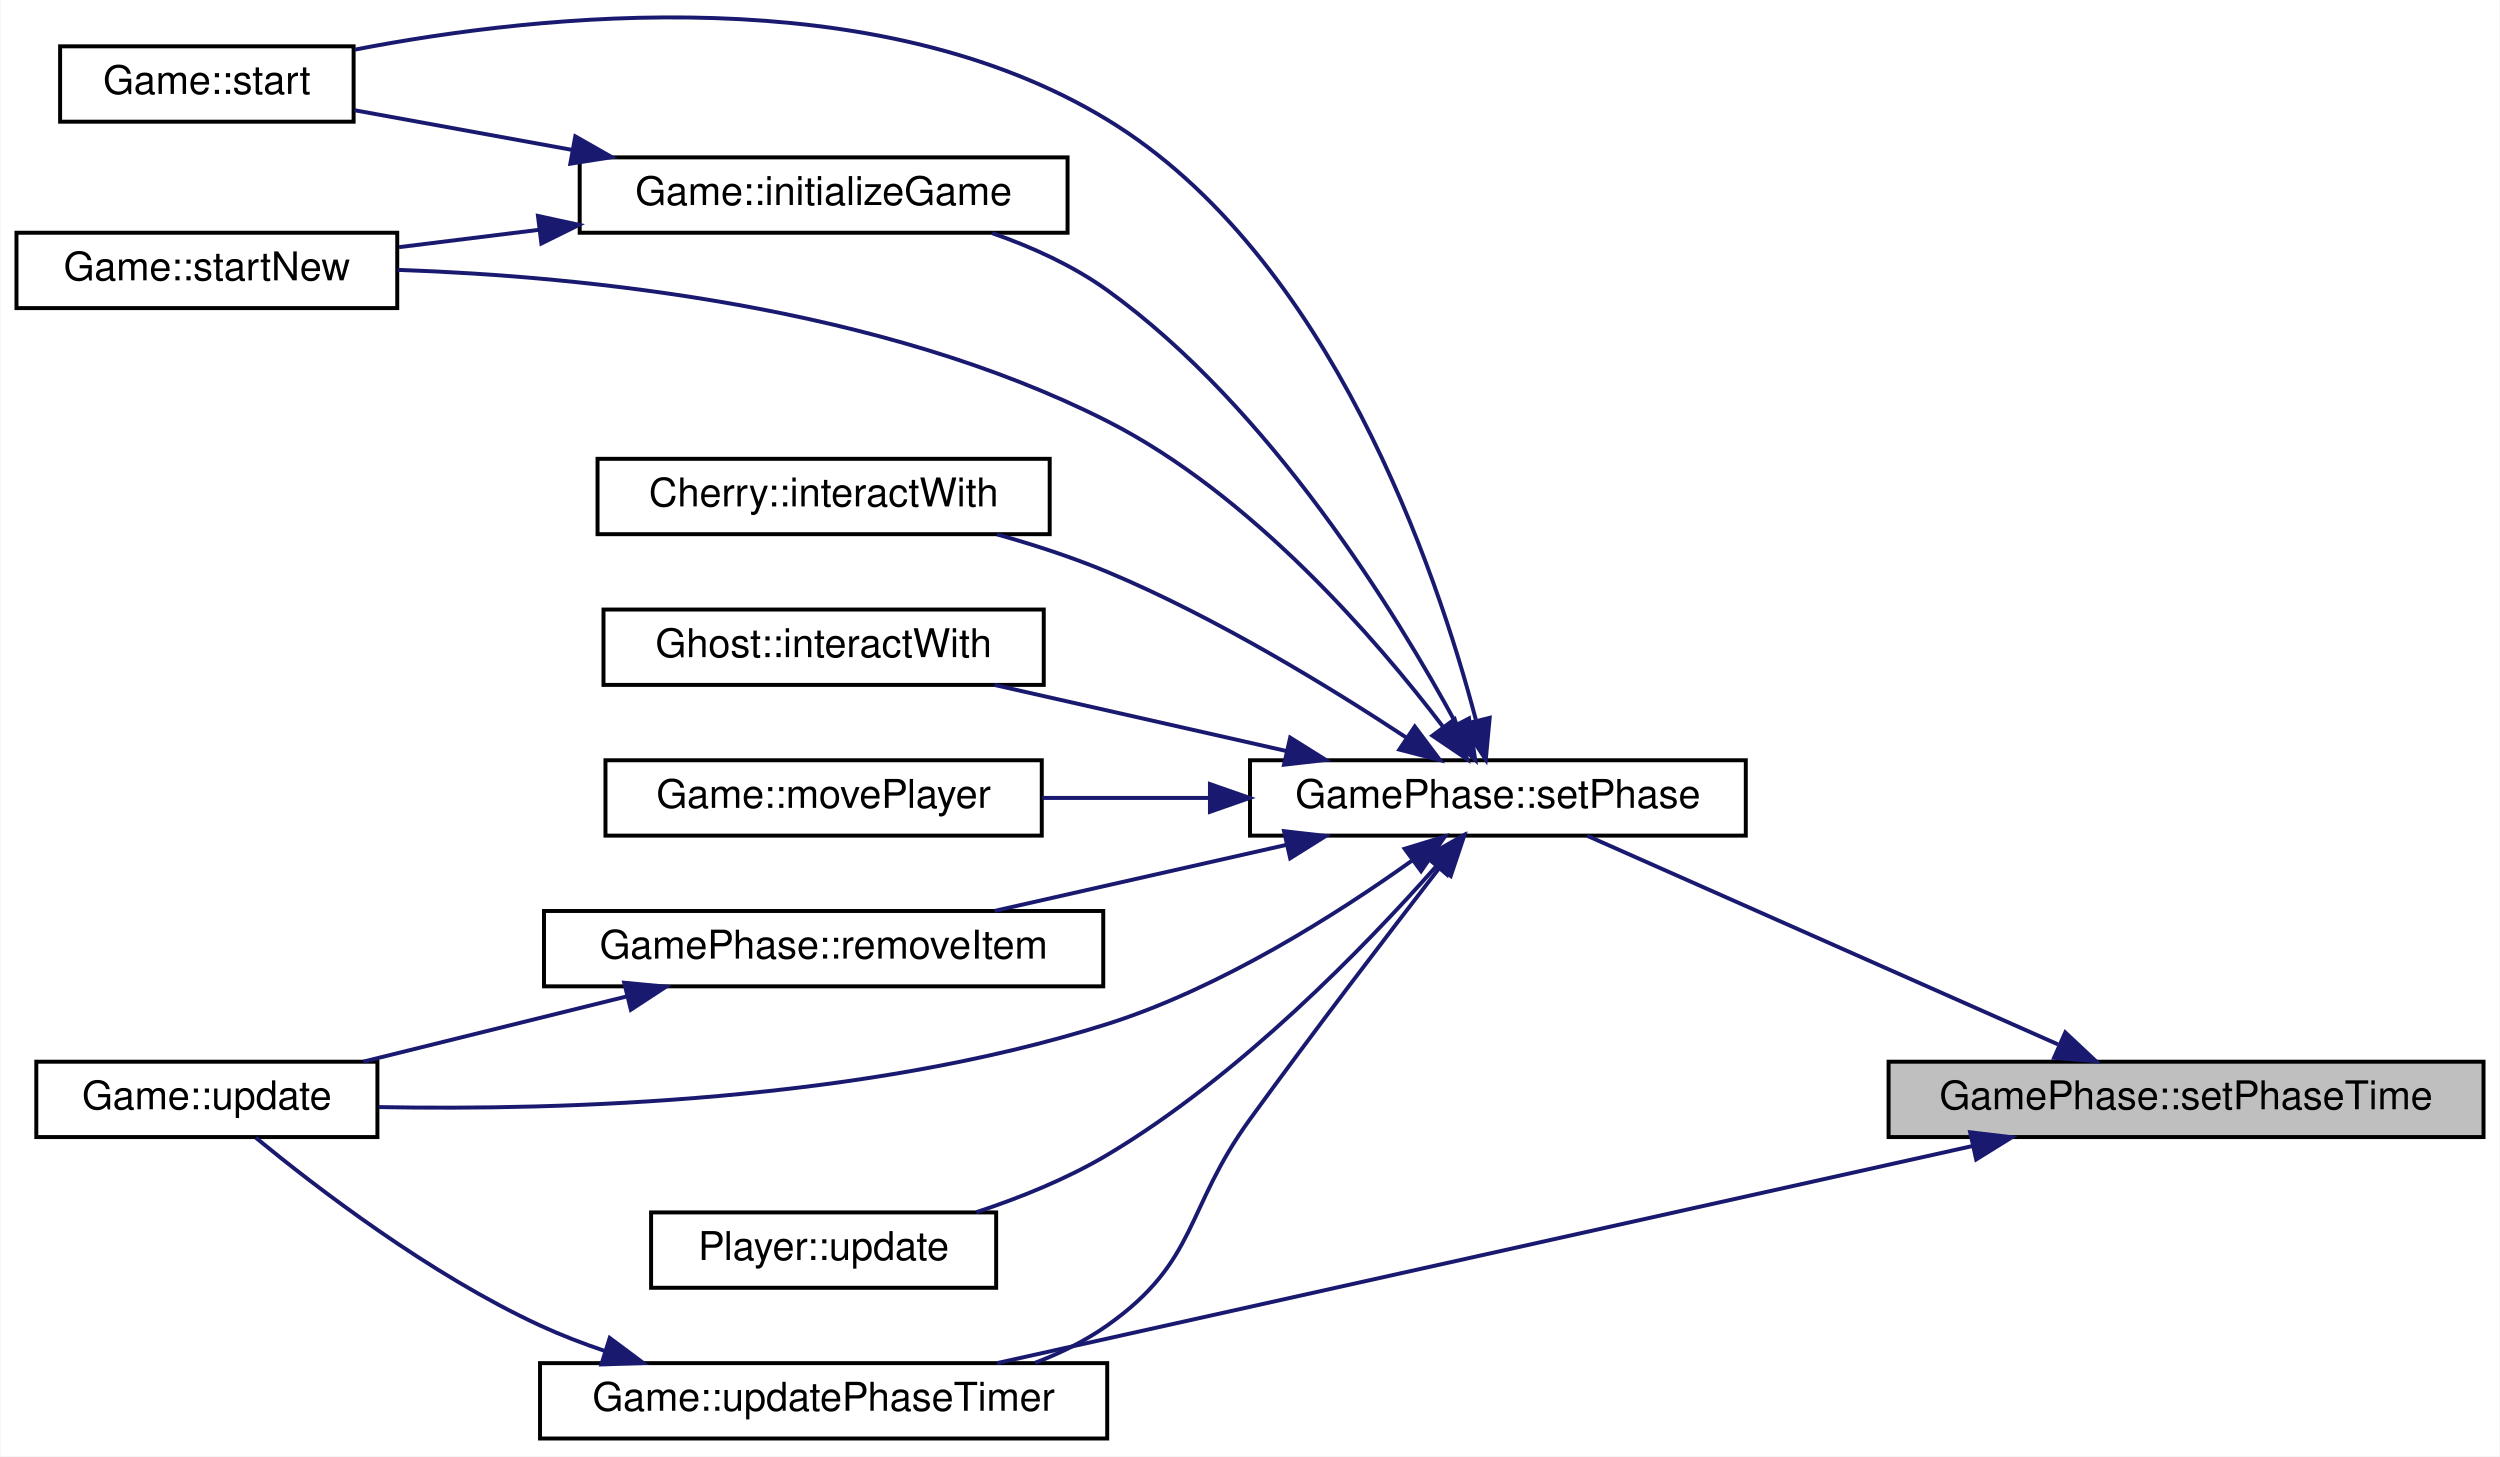
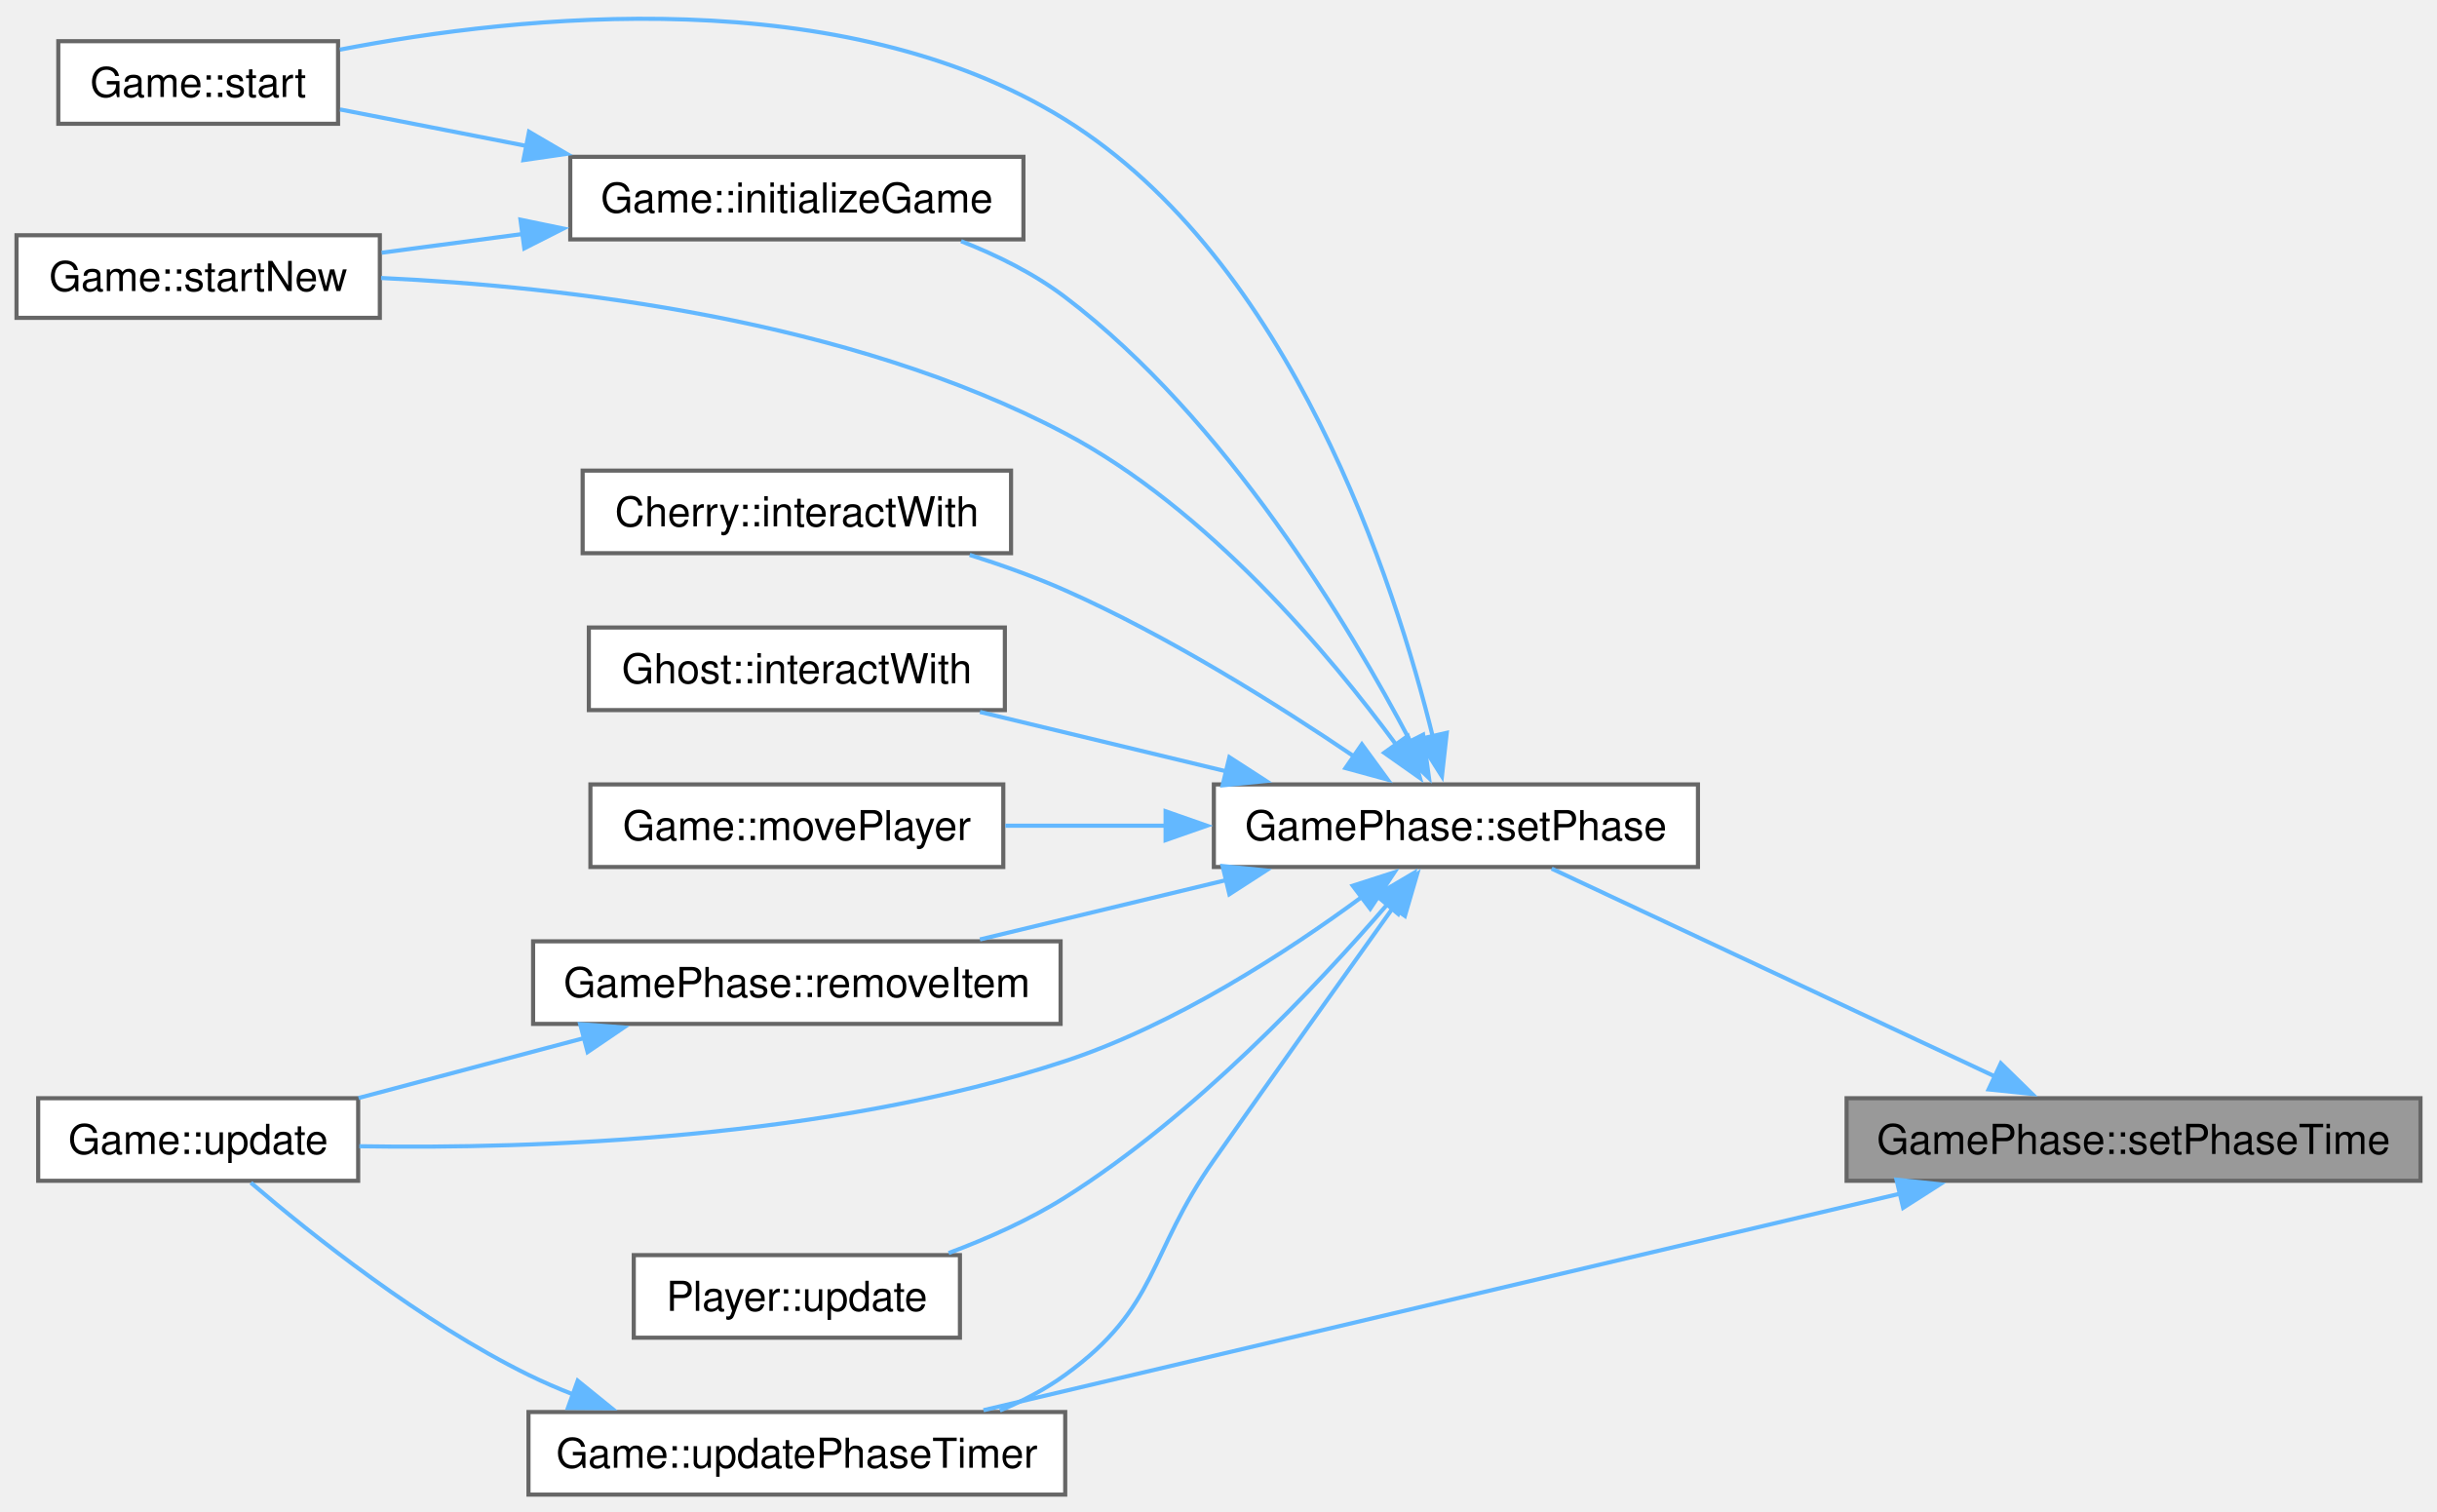
- <svg xmlns="http://www.w3.org/2000/svg" xmlns:xlink="http://www.w3.org/1999/xlink" width="630pt" height="367pt" viewBox="0.00 0.00 630.00 367.18">
-   <g id="graph0" class="graph" transform="scale(1 1) rotate(0) translate(4 363.18)">
-     <polygon fill="white" stroke="transparent" points="-4,4 -4,-363.18 626,-363.18 626,4 -4,4" />
-     <g id="node1" class="node">
-       <g id="a_node1">
+ <svg xmlns="http://www.w3.org/2000/svg" xmlns:xlink="http://www.w3.org/1999/xlink" width="590pt" height="366pt" viewBox="0.00 0.00 590.25 365.80">
+   <g id="graph0" class="graph" transform="scale(1 1) rotate(0) translate(4 361.8)">
+     <g id="Node000001" class="node">
+       <g id="a_Node000001">
        <a xlink:title="Sets the time of the current phase.">
-           <polygon fill="#bfbfbf" stroke="black" points="472,-76.5 472,-95.5 622,-95.5 622,-76.5 472,-76.5" />
-           <text text-anchor="middle" x="547" y="-83.5" font-family="Helvetica,sans-Serif" font-size="10.00">GamePhase::setPhaseTime</text>
-         </a>
-       </g>
-     </g>
-     <g id="node2" class="node">
-       <g id="a_node2">
+           <polygon fill="#999999" stroke="#666666" points="582.25,-96 443.25,-96 443.25,-76 582.25,-76 582.25,-96" />
+           <text text-anchor="middle" x="512.75" y="-82.5" font-family="Helvetica,sans-Serif" font-size="10.00">GamePhase::setPhaseTime</text>
+         </a>
+       </g>
+     </g>
+     <g id="Node000002" class="node">
+       <g id="a_Node000002">
        <a xlink:href="classGamePhase.html#af152a5e182080af728f34e66b29079c5" target="_top" xlink:title="Sets the current game phase.">
-           <polygon fill="white" stroke="black" points="311,-152.5 311,-171.5 436,-171.5 436,-152.5 311,-152.5" />
-           <text text-anchor="middle" x="373.5" y="-159.5" font-family="Helvetica,sans-Serif" font-size="10.00">GamePhase::setPhase</text>
-         </a>
-       </g>
-     </g>
-     <g id="edge1" class="edge">
-       <path fill="none" stroke="midnightblue" d="M514.72,-99.86C480.32,-115.1 425.97,-139.19 396.04,-152.45" />
-       <polygon fill="midnightblue" stroke="midnightblue" points="516.55,-102.88 524.28,-95.63 513.72,-96.48 516.55,-102.88" />
-     </g>
-     <g id="node12" class="node">
-       <g id="a_node12">
+           <polygon fill="white" stroke="#666666" points="407.25,-172 290,-172 290,-152 407.25,-152 407.25,-172" />
+           <text text-anchor="middle" x="348.62" y="-158.5" font-family="Helvetica,sans-Serif" font-size="10.00">GamePhase::setPhase</text>
+         </a>
+       </g>
+     </g>
+     <g id="edge1_Node000001_Node000002" class="edge">
+       <g id="a_edge1_Node000001_Node000002">
+         <a xlink:title=" ">
+           <path fill="none" stroke="#63b8ff" d="M479.4,-101.17C447.51,-116.12 399.63,-138.56 371.82,-151.6" />
+           <polygon fill="#63b8ff" stroke="#63b8ff" points="480.61,-104.46 488.18,-97.05 477.64,-98.13 480.61,-104.46" />
+         </a>
+       </g>
+     </g>
+     <g id="Node000012" class="node">
+       <g id="a_Node000012">
        <a xlink:href="classGame.html#a9f8150e56d9f2c53d172ef0443630de7" target="_top" xlink:title="Updates the game phase timer.">
-           <polygon fill="white" stroke="black" points="132,-0.5 132,-19.5 275,-19.5 275,-0.5 132,-0.5" />
-           <text text-anchor="middle" x="203.5" y="-7.5" font-family="Helvetica,sans-Serif" font-size="10.00">Game::updatePhaseTimer</text>
-         </a>
-       </g>
-     </g>
-     <g id="edge16" class="edge">
-       <path fill="none" stroke="midnightblue" d="M493.07,-74.22C425.41,-59.16 309.58,-33.39 247.23,-19.51" />
-       <polygon fill="midnightblue" stroke="midnightblue" points="492.57,-77.7 503.09,-76.45 494.09,-70.86 492.57,-77.7" />
-     </g>
-     <g id="node3" class="node">
-       <g id="a_node3">
+           <polygon fill="white" stroke="#666666" points="254,-20 124,-20 124,0 254,0 254,-20" />
+           <text text-anchor="middle" x="189" y="-6.5" font-family="Helvetica,sans-Serif" font-size="10.00">Game::updatePhaseTimer</text>
+         </a>
+       </g>
+     </g>
+     <g id="edge16_Node000001_Node000012" class="edge">
+       <g id="a_edge16_Node000001_Node000012">
+         <a xlink:title=" ">
+           <path fill="none" stroke="#63b8ff" d="M456.45,-72.94C393.55,-58.08 292.08,-34.11 234.2,-20.44" />
+           <polygon fill="#63b8ff" stroke="#63b8ff" points="455.34,-76.27 465.88,-75.16 456.95,-69.46 455.34,-76.27" />
+         </a>
+       </g>
+     </g>
+     <g id="Node000003" class="node">
+       <g id="a_Node000003">
        <a xlink:href="classGame.html#a4c2a7ead717a4c13f1ffddafd11e17c8" target="_top" xlink:title="Initializes the game, loading config, and the map.">
-           <polygon fill="white" stroke="black" points="142,-304.5 142,-323.5 265,-323.5 265,-304.5 142,-304.5" />
-           <text text-anchor="middle" x="203.5" y="-311.5" font-family="Helvetica,sans-Serif" font-size="10.00">Game::initializeGame</text>
-         </a>
-       </g>
-     </g>
-     <g id="edge2" class="edge">
-       <path fill="none" stroke="midnightblue" d="M363.04,-180.6C348.02,-208.31 316.19,-260.35 275,-290 266.4,-296.19 256.07,-300.88 246.01,-304.39" />
-       <polygon fill="midnightblue" stroke="midnightblue" points="366.22,-182.06 367.79,-171.58 360.03,-178.79 366.22,-182.06" />
-     </g>
-     <g id="node4" class="node">
-       <g id="a_node4">
+           <polygon fill="white" stroke="#666666" points="243.88,-324 134.12,-324 134.12,-304 243.88,-304 243.88,-324" />
+           <text text-anchor="middle" x="189" y="-310.5" font-family="Helvetica,sans-Serif" font-size="10.00">Game::initializeGame</text>
+         </a>
+       </g>
+     </g>
+     <g id="edge2_Node000002_Node000003" class="edge">
+       <g id="a_edge2_Node000002_Node000003">
+         <a xlink:title=" ">
+           <path fill="none" stroke="#63b8ff" d="M337.61,-182.38C322.9,-210.33 292.94,-260.46 254,-290 246.53,-295.67 237.58,-300.12 228.77,-303.57" />
+           <polygon fill="#63b8ff" stroke="#63b8ff" points="340.68,-184.04 342.11,-173.54 334.45,-180.86 340.68,-184.04" />
+         </a>
+       </g>
+     </g>
+     <g id="Node000004" class="node">
+       <g id="a_Node000004">
        <a xlink:href="classGame.html#a2a30c89761624ee64cd7acb147aaf89c" target="_top" xlink:title="Starts the game.">
-           <polygon fill="white" stroke="black" points="11,-332.5 11,-351.5 85,-351.5 85,-332.5 11,-332.5" />
-           <text text-anchor="middle" x="48" y="-339.5" font-family="Helvetica,sans-Serif" font-size="10.00">Game::start</text>
-         </a>
-       </g>
-     </g>
-     <g id="edge10" class="edge">
-       <path fill="none" stroke="midnightblue" d="M367.94,-181.73C358.16,-218.92 331.37,-298.73 275,-333 216.45,-368.59 132.71,-359.84 85.33,-350.67" />
-       <polygon fill="midnightblue" stroke="midnightblue" points="371.43,-182.2 370.44,-171.65 364.63,-180.52 371.43,-182.2" />
-     </g>
-     <g id="node5" class="node">
-       <g id="a_node5">
+           <polygon fill="white" stroke="#666666" points="77.88,-352 10.12,-352 10.12,-332 77.88,-332 77.88,-352" />
+           <text text-anchor="middle" x="44" y="-338.5" font-family="Helvetica,sans-Serif" font-size="10.00">Game::start</text>
+         </a>
+       </g>
+     </g>
+     <g id="edge10_Node000002_Node000004" class="edge">
+       <g id="a_edge10_Node000002_Node000004">
+         <a xlink:title=" ">
+           <path fill="none" stroke="#63b8ff" d="M343.11,-183.23C333.83,-220.97 308.72,-298.96 254,-333 200.03,-366.57 122.18,-358.45 78.32,-349.95" />
+           <polygon fill="#63b8ff" stroke="#63b8ff" points="346.41,-184.5 345.24,-173.97 339.59,-182.93 346.41,-184.5" />
+         </a>
+       </g>
+     </g>
+     <g id="Node000005" class="node">
+       <g id="a_Node000005">
        <a xlink:href="classGame.html#a1118c369ae5b2fe433aac540cb32d187" target="_top" xlink:title="Starts the game with a new map.">
-           <polygon fill="white" stroke="black" points="0,-285.5 0,-304.5 96,-304.5 96,-285.5 0,-285.5" />
-           <text text-anchor="middle" x="48" y="-292.5" font-family="Helvetica,sans-Serif" font-size="10.00">Game::startNew</text>
-         </a>
-       </g>
-     </g>
-     <g id="edge11" class="edge">
-       <path fill="none" stroke="midnightblue" d="M359.68,-179.93C342.9,-201.93 311.31,-238.58 275,-257 218.05,-285.89 143.68,-293.49 96.11,-295.14" />
-       <polygon fill="midnightblue" stroke="midnightblue" points="362.6,-181.87 365.75,-171.76 356.98,-177.7 362.6,-181.87" />
-     </g>
-     <g id="node6" class="node">
-       <g id="a_node6">
+           <polygon fill="white" stroke="#666666" points="88,-305 0,-305 0,-285 88,-285 88,-305" />
+           <text text-anchor="middle" x="44" y="-291.5" font-family="Helvetica,sans-Serif" font-size="10.00">Game::startNew</text>
+         </a>
+       </g>
+     </g>
+     <g id="edge11_Node000002_Node000005" class="edge">
+       <g id="a_edge11_Node000002_Node000005">
+         <a xlink:title=" ">
+           <path fill="none" stroke="#63b8ff" d="M334.3,-181.42C318.05,-203.49 288.44,-238.79 254,-257 201.51,-284.75 132.38,-292.62 88.3,-294.65" />
+           <polygon fill="#63b8ff" stroke="#63b8ff" points="336.96,-183.73 339.92,-173.56 331.26,-179.66 336.96,-183.73" />
+         </a>
+       </g>
+     </g>
+     <g id="Node000006" class="node">
+       <g id="a_Node000006">
        <a xlink:href="classCherry.html#aaf41373bb1fe88172648ce26bb54c5ec" target="_top" xlink:title="Interacts with another object.">
-           <polygon fill="white" stroke="black" points="146.5,-228.5 146.5,-247.5 260.5,-247.5 260.5,-228.5 146.5,-228.5" />
-           <text text-anchor="middle" x="203.5" y="-235.5" font-family="Helvetica,sans-Serif" font-size="10.00">Cherry::interactWith</text>
-         </a>
-       </g>
-     </g>
-     <g id="edge5" class="edge">
-       <path fill="none" stroke="midnightblue" d="M350.56,-177.12C331.36,-189.78 302.33,-207.57 275,-219 266.23,-222.67 256.55,-225.82 247.24,-228.44" />
-       <polygon fill="midnightblue" stroke="midnightblue" points="352.54,-180 358.9,-171.53 348.64,-174.19 352.54,-180" />
-     </g>
-     <g id="node7" class="node">
-       <g id="a_node7">
+           <polygon fill="white" stroke="#666666" points="240.88,-248 137.12,-248 137.12,-228 240.88,-228 240.88,-248" />
+           <text text-anchor="middle" x="189" y="-234.5" font-family="Helvetica,sans-Serif" font-size="10.00">Cherry::interactWith</text>
+         </a>
+       </g>
+     </g>
+     <g id="edge5_Node000002_Node000006" class="edge">
+       <g id="a_edge5_Node000002_Node000006">
+         <a xlink:title=" ">
+           <path fill="none" stroke="#63b8ff" d="M324.03,-178.73C305.64,-191.17 279.1,-207.86 254,-219 246.69,-222.24 238.67,-225.12 230.86,-227.59" />
+           <polygon fill="#63b8ff" stroke="#63b8ff" points="325.85,-181.72 332.1,-173.17 321.88,-175.96 325.85,-181.72" />
+         </a>
+       </g>
+     </g>
+     <g id="Node000007" class="node">
+       <g id="a_Node000007">
        <a xlink:href="classGhost.html#a835ab7beec9ae0515085e479fcd2b1c6" target="_top" xlink:title="Interacts with another object.">
-           <polygon fill="white" stroke="black" points="148,-190.5 148,-209.5 259,-209.5 259,-190.5 148,-190.5" />
-           <text text-anchor="middle" x="203.5" y="-197.5" font-family="Helvetica,sans-Serif" font-size="10.00">Ghost::interactWith</text>
-         </a>
-       </g>
-     </g>
-     <g id="edge6" class="edge">
-       <path fill="none" stroke="midnightblue" d="M320.22,-173.82C296.54,-179.18 268.91,-185.43 246.59,-190.48" />
-       <polygon fill="midnightblue" stroke="midnightblue" points="321.13,-177.21 330.11,-171.59 319.58,-170.38 321.13,-177.21" />
-     </g>
-     <g id="node8" class="node">
-       <g id="a_node8">
+           <polygon fill="white" stroke="#666666" points="239.38,-210 138.62,-210 138.62,-190 239.38,-190 239.38,-210" />
+           <text text-anchor="middle" x="189" y="-196.5" font-family="Helvetica,sans-Serif" font-size="10.00">Ghost::interactWith</text>
+         </a>
+       </g>
+     </g>
+     <g id="edge6_Node000002_Node000007" class="edge">
+       <g id="a_edge6_Node000002_Node000007">
+         <a xlink:title=" ">
+           <path fill="none" stroke="#63b8ff" d="M292.95,-175.18C273.45,-179.88 251.76,-185.11 233.35,-189.55" />
+           <polygon fill="#63b8ff" stroke="#63b8ff" points="293.76,-178.59 302.66,-172.84 292.12,-171.78 293.76,-178.59" />
+         </a>
+       </g>
+     </g>
+     <g id="Node000008" class="node">
+       <g id="a_Node000008">
        <a xlink:href="classGame.html#a58272899c822e102edfee50a5547612f" target="_top" xlink:title="Moves the player in given direction.">
-           <polygon fill="white" stroke="black" points="148.5,-152.5 148.5,-171.5 258.5,-171.5 258.5,-152.5 148.5,-152.5" />
-           <text text-anchor="middle" x="203.5" y="-159.5" font-family="Helvetica,sans-Serif" font-size="10.00">Game::movePlayer</text>
-         </a>
-       </g>
-     </g>
-     <g id="edge7" class="edge">
-       <path fill="none" stroke="midnightblue" d="M300.73,-162C286.61,-162 272.02,-162 258.61,-162" />
-       <polygon fill="midnightblue" stroke="midnightblue" points="300.9,-165.5 310.9,-162 300.9,-158.5 300.9,-165.5" />
-     </g>
-     <g id="node9" class="node">
-       <g id="a_node9">
+           <polygon fill="white" stroke="#666666" points="239,-172 139,-172 139,-152 239,-152 239,-172" />
+           <text text-anchor="middle" x="189" y="-158.5" font-family="Helvetica,sans-Serif" font-size="10.00">Game::movePlayer</text>
+         </a>
+       </g>
+     </g>
+     <g id="edge7_Node000002_Node000008" class="edge">
+       <g id="a_edge7_Node000002_Node000008">
+         <a xlink:title=" ">
+           <path fill="none" stroke="#63b8ff" d="M278.43,-162C265.32,-162 251.84,-162 239.49,-162" />
+           <polygon fill="#63b8ff" stroke="#63b8ff" points="278.31,-165.5 288.31,-162 278.31,-158.5 278.31,-165.5" />
+         </a>
+       </g>
+     </g>
+     <g id="Node000009" class="node">
+       <g id="a_Node000009">
        <a xlink:href="classGamePhase.html#a6ebc97f0a4514c9d0689009a0e7bd48c" target="_top" xlink:title="Removes an item from the remaining items.">
-           <polygon fill="white" stroke="black" points="133,-114.5 133,-133.5 274,-133.5 274,-114.5 133,-114.5" />
-           <text text-anchor="middle" x="203.5" y="-121.5" font-family="Helvetica,sans-Serif" font-size="10.00">GamePhase::removeItem</text>
-         </a>
-       </g>
-     </g>
-     <g id="edge8" class="edge">
-       <path fill="none" stroke="midnightblue" d="M320.22,-150.18C296.54,-144.82 268.91,-138.57 246.59,-133.52" />
-       <polygon fill="midnightblue" stroke="midnightblue" points="319.58,-153.62 330.11,-152.41 321.13,-146.79 319.58,-153.62" />
-     </g>
-     <g id="node10" class="node">
-       <g id="a_node10">
+           <polygon fill="white" stroke="#666666" points="252.88,-134 125.12,-134 125.12,-114 252.88,-114 252.88,-134" />
+           <text text-anchor="middle" x="189" y="-120.5" font-family="Helvetica,sans-Serif" font-size="10.00">GamePhase::removeItem</text>
+         </a>
+       </g>
+     </g>
+     <g id="edge8_Node000002_Node000009" class="edge">
+       <g id="a_edge8_Node000002_Node000009">
+         <a xlink:title=" ">
+           <path fill="none" stroke="#63b8ff" d="M292.95,-148.82C273.45,-144.12 251.76,-138.89 233.35,-134.45" />
+           <polygon fill="#63b8ff" stroke="#63b8ff" points="292.12,-152.22 302.66,-151.16 293.76,-145.41 292.12,-152.22" />
+         </a>
+       </g>
+     </g>
+     <g id="Node000010" class="node">
+       <g id="a_Node000010">
        <a xlink:href="classGame.html#aef7682b8bf084aac3c8f929a6fd2f673" target="_top" xlink:title="Updates the game state.">
-           <polygon fill="white" stroke="black" points="5,-76.5 5,-95.5 91,-95.5 91,-76.5 5,-76.5" />
-           <text text-anchor="middle" x="48" y="-83.5" font-family="Helvetica,sans-Serif" font-size="10.00">Game::update</text>
-         </a>
-       </g>
-     </g>
-     <g id="edge13" class="edge">
-       <path fill="none" stroke="midnightblue" d="M351.99,-146.31C333.1,-132.8 303.73,-114.09 275,-105 213.25,-85.46 137.54,-83.19 91.31,-84.06" />
-       <polygon fill="midnightblue" stroke="midnightblue" points="349.99,-149.19 360.13,-152.28 354.13,-143.55 349.99,-149.19" />
-     </g>
-     <g id="node11" class="node">
-       <g id="a_node11">
+           <polygon fill="white" stroke="#666666" points="82.75,-96 5.25,-96 5.25,-76 82.75,-76 82.75,-96" />
+           <text text-anchor="middle" x="44" y="-82.5" font-family="Helvetica,sans-Serif" font-size="10.00">Game::update</text>
+         </a>
+       </g>
+     </g>
+     <g id="edge13_Node000002_Node000010" class="edge">
+       <g id="a_edge13_Node000002_Node000010">
+         <a xlink:title=" ">
+           <path fill="none" stroke="#63b8ff" d="M325.85,-144.75C307.73,-131.42 280.68,-113.81 254,-105 196.57,-86.05 125.74,-83.68 83.04,-84.37" />
+           <polygon fill="#63b8ff" stroke="#63b8ff" points="323.64,-147.47 333.73,-150.71 327.87,-141.89 323.64,-147.47" />
+         </a>
+       </g>
+     </g>
+     <g id="Node000011" class="node">
+       <g id="a_Node000011">
        <a xlink:href="classPlayer.html#abc005b0707ae63f395b33d79a876a453" target="_top" xlink:title="Updates the object.">
-           <polygon fill="white" stroke="black" points="160,-38.5 160,-57.5 247,-57.5 247,-38.5 160,-38.5" />
-           <text text-anchor="middle" x="203.5" y="-45.5" font-family="Helvetica,sans-Serif" font-size="10.00">Player::update</text>
-         </a>
-       </g>
-     </g>
-     <g id="edge12" class="edge">
-       <path fill="none" stroke="midnightblue" d="M357.92,-144.73C340.18,-124.71 308.43,-91.89 275,-72 264.89,-65.98 253.06,-61.21 242.01,-57.56" />
-       <polygon fill="midnightblue" stroke="midnightblue" points="355.43,-147.21 364.63,-152.46 360.72,-142.62 355.43,-147.21" />
-     </g>
-     <g id="edge14" class="edge">
-       <path fill="none" stroke="midnightblue" d="M358.69,-144.28C346.08,-127.98 327.01,-103.07 311,-81 294.5,-58.25 297.97,-45.2 275,-29 269.51,-25.13 263.27,-22.04 256.83,-19.59" />
-       <polygon fill="midnightblue" stroke="midnightblue" points="356.08,-146.62 364.98,-152.38 361.61,-142.33 356.08,-146.62" />
-     </g>
-     <g id="edge3" class="edge">
-       <path fill="none" stroke="midnightblue" d="M140.17,-325.37C121.48,-328.78 101.62,-332.4 85.21,-335.39" />
-       <polygon fill="midnightblue" stroke="midnightblue" points="140.89,-328.8 150.1,-323.56 139.64,-321.91 140.89,-328.8" />
-     </g>
-     <g id="edge4" class="edge">
-       <path fill="none" stroke="midnightblue" d="M131.84,-305.25C119.85,-303.77 107.66,-302.26 96.45,-300.87" />
-       <polygon fill="midnightblue" stroke="midnightblue" points="131.48,-308.74 141.83,-306.49 132.34,-301.79 131.48,-308.74" />
-     </g>
-     <g id="edge9" class="edge">
-       <path fill="none" stroke="midnightblue" d="M153.86,-111.96C132.42,-106.65 107.58,-100.5 87.46,-95.52" />
-       <polygon fill="midnightblue" stroke="midnightblue" points="153.22,-115.41 163.77,-114.41 154.9,-108.61 153.22,-115.41" />
-     </g>
-     <g id="edge15" class="edge">
-       <path fill="none" stroke="midnightblue" d="M148.51,-22.51C142.83,-24.43 137.23,-26.58 132,-29 104.23,-41.82 75.64,-63.75 60.33,-76.34" />
-       <polygon fill="midnightblue" stroke="midnightblue" points="149.57,-25.85 158.06,-19.52 147.47,-19.17 149.57,-25.85" />
+           <polygon fill="white" stroke="#666666" points="228.5,-58 149.5,-58 149.5,-38 228.5,-38 228.5,-58" />
+           <text text-anchor="middle" x="189" y="-44.5" font-family="Helvetica,sans-Serif" font-size="10.00">Player::update</text>
+         </a>
+       </g>
+     </g>
+     <g id="edge12_Node000002_Node000011" class="edge">
+       <g id="a_edge12_Node000002_Node000011">
+         <a xlink:title=" ">
+           <path fill="none" stroke="#63b8ff" d="M332.17,-143.13C314.92,-123.11 285.29,-91.71 254,-72 245.37,-66.56 235.31,-62.07 225.76,-58.5" />
+           <polygon fill="#63b8ff" stroke="#63b8ff" points="329.29,-145.15 338.42,-150.53 334.64,-140.63 329.29,-145.15" />
+         </a>
+       </g>
+     </g>
+     <g id="edge14_Node000002_Node000012" class="edge">
+       <g id="a_edge14_Node000002_Node000012">
+         <a xlink:title=" ">
+           <path fill="none" stroke="#63b8ff" d="M333.6,-142.43C321.88,-126.05 304.78,-102.06 290,-81 273.85,-57.99 276.76,-45.49 254,-29 249.21,-25.53 243.79,-22.69 238.18,-20.37" />
+           <polygon fill="#63b8ff" stroke="#63b8ff" points="330.57,-144.22 339.24,-150.31 336.27,-140.15 330.57,-144.22" />
+         </a>
+       </g>
+     </g>
+     <g id="edge3_Node000003_Node000004" class="edge">
+       <g id="a_edge3_Node000003_Node000004">
+         <a xlink:title=" ">
+           <path fill="none" stroke="#63b8ff" d="M123.51,-326.63C107.91,-329.68 91.86,-332.83 78.36,-335.47" />
+           <polygon fill="#63b8ff" stroke="#63b8ff" points="124.13,-330.07 133.27,-324.72 122.78,-323.2 124.13,-330.07" />
+         </a>
+       </g>
+     </g>
+     <g id="edge4_Node000003_Node000005" class="edge">
+       <g id="a_edge4_Node000003_Node000005">
+         <a xlink:title=" ">
+           <path fill="none" stroke="#63b8ff" d="M122.87,-305.35C111.21,-303.8 99.32,-302.22 88.45,-300.77" />
+           <polygon fill="#63b8ff" stroke="#63b8ff" points="122.06,-308.77 132.44,-306.62 122.99,-301.83 122.06,-308.77" />
+         </a>
+       </g>
+     </g>
+     <g id="edge9_Node000009_Node000010" class="edge">
+       <g id="a_edge9_Node000009_Node000010">
+         <a xlink:title=" ">
+           <path fill="none" stroke="#63b8ff" d="M137.63,-110.61C119.61,-105.83 99.63,-100.52 82.85,-96.06" />
+           <polygon fill="#63b8ff" stroke="#63b8ff" points="136.52,-113.94 147.08,-113.13 138.32,-107.18 136.52,-113.94" />
+         </a>
+       </g>
+     </g>
+     <g id="edge15_Node000012_Node000010" class="edge">
+       <g id="a_edge15_Node000012_Node000010">
+         <a xlink:title=" ">
+           <path fill="none" stroke="#63b8ff" d="M134.9,-24.23C131.16,-25.7 127.49,-27.29 124,-29 98.04,-41.76 71.52,-62.9 56.76,-75.54" />
+           <polygon fill="#63b8ff" stroke="#63b8ff" points="135.92,-27.58 144.15,-20.91 133.55,-20.99 135.92,-27.58" />
+         </a>
+       </g>
    </g>
  </g>
</svg>
